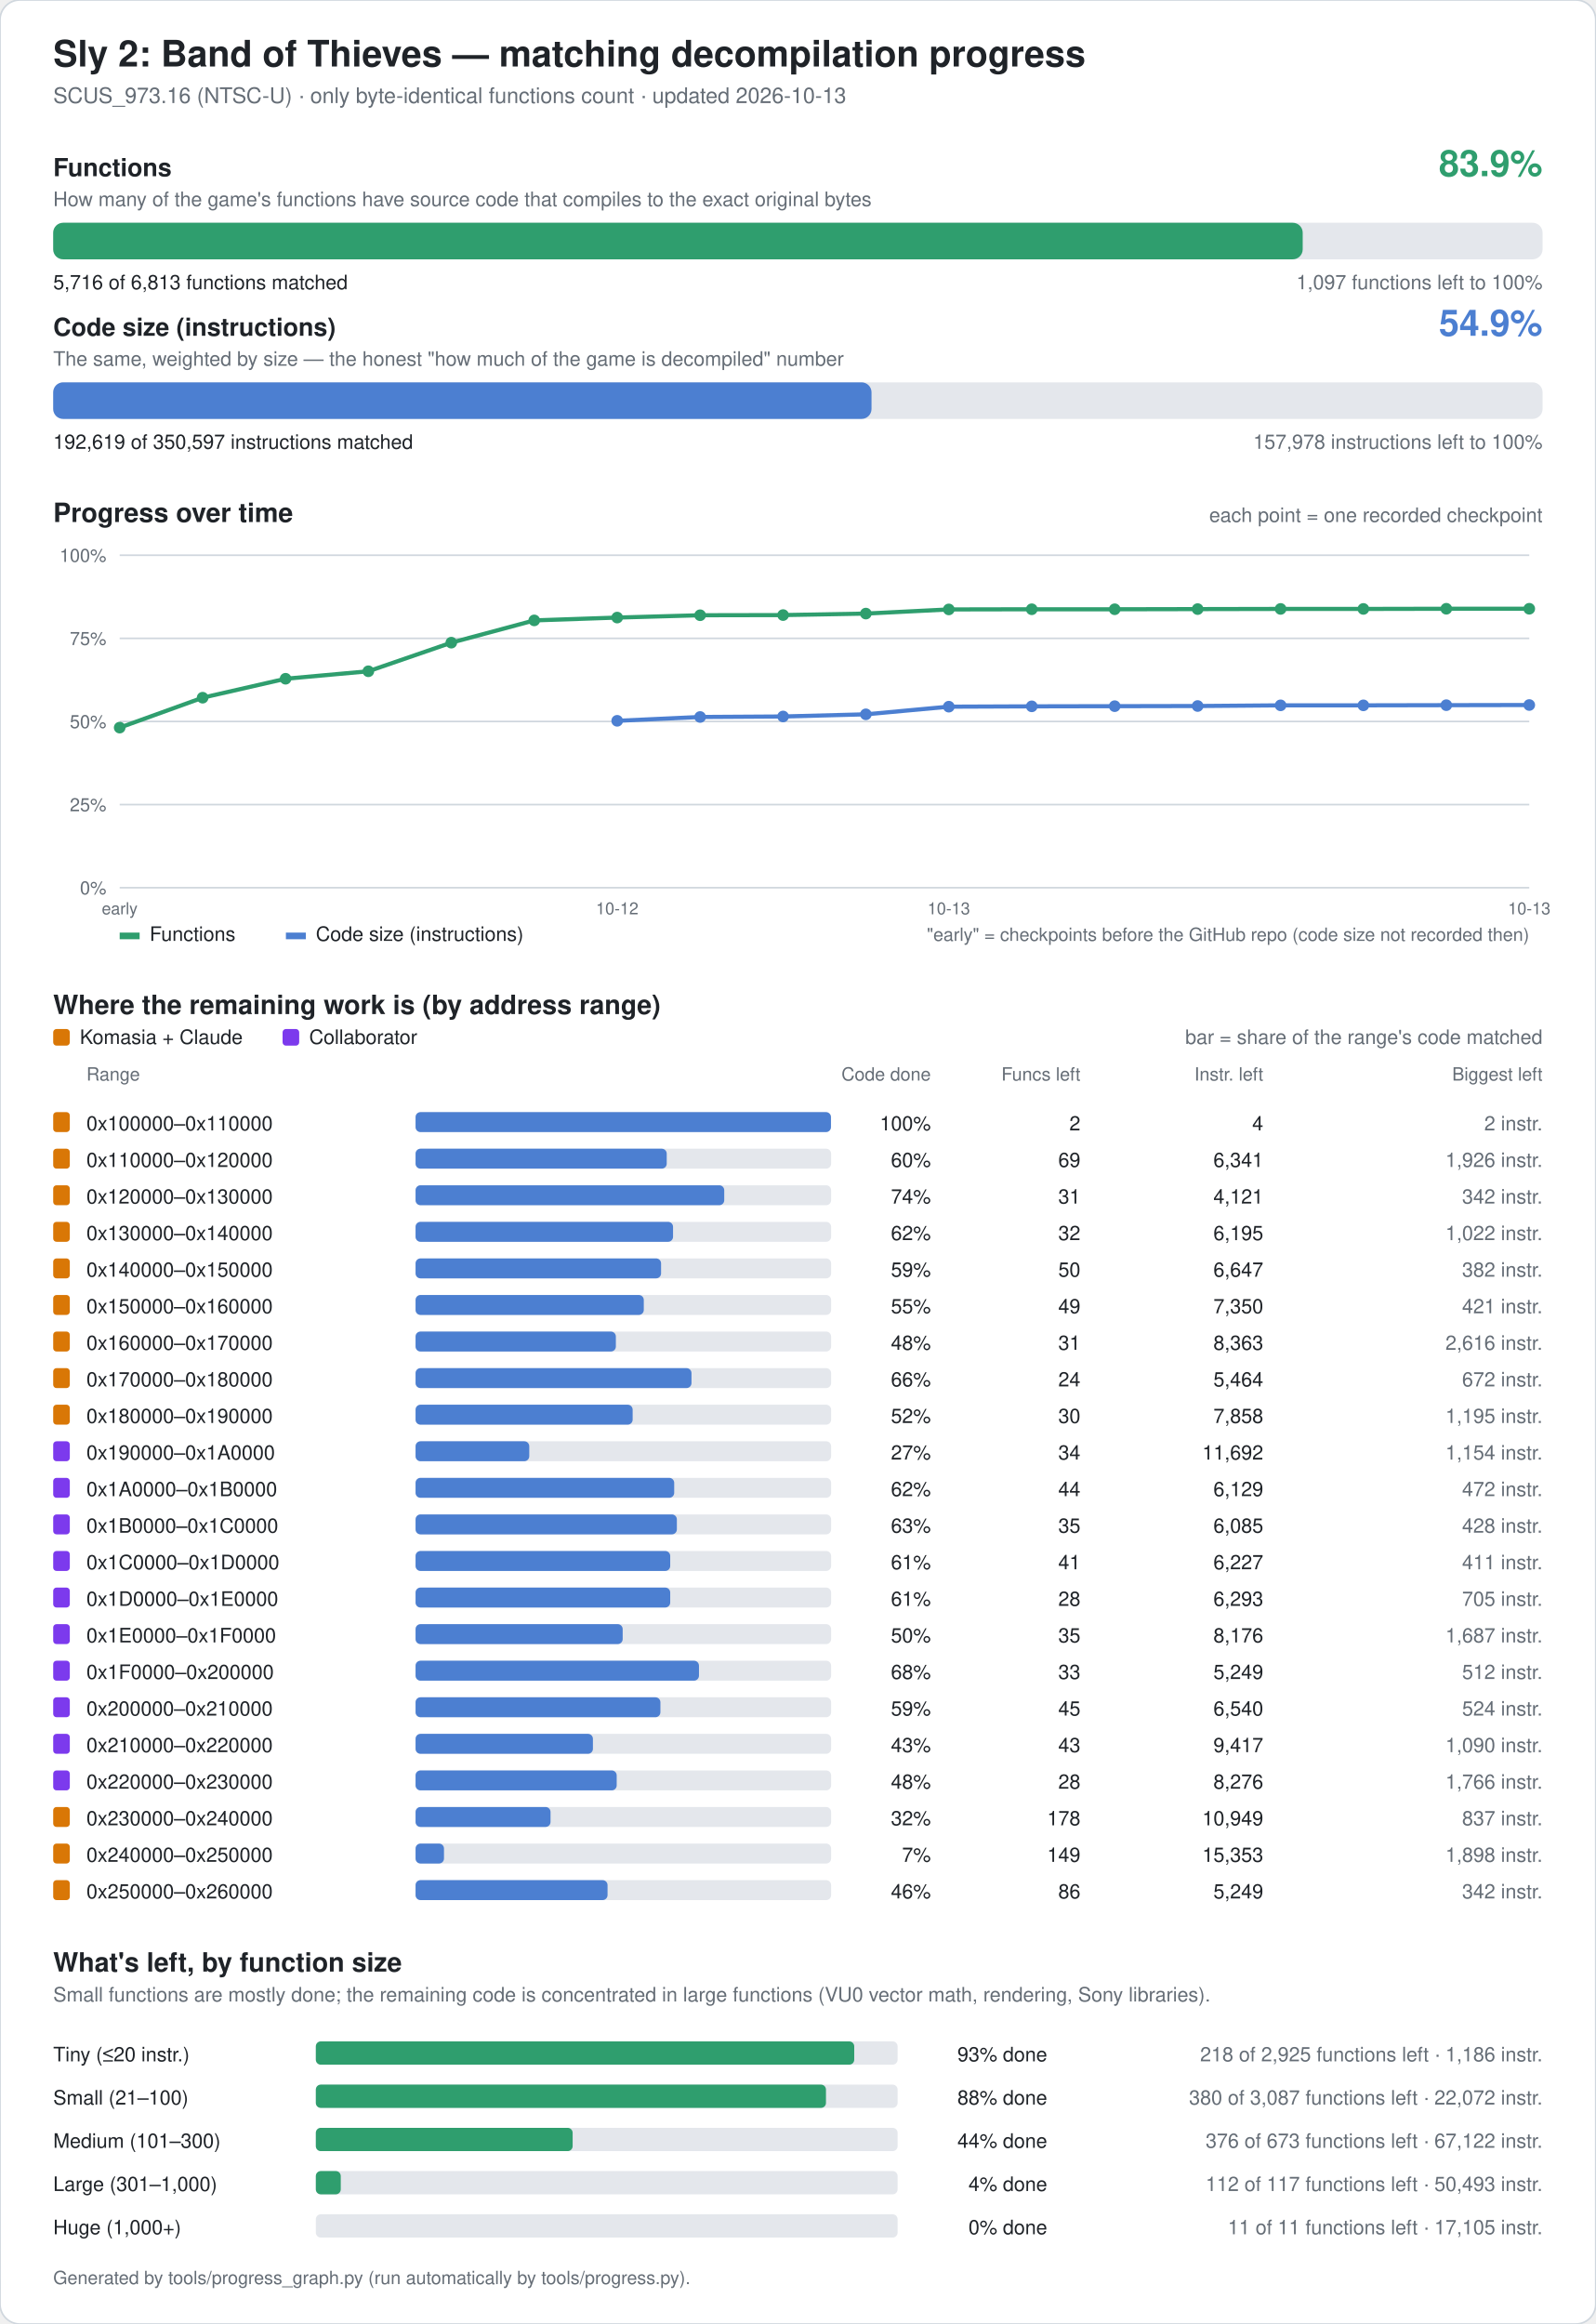
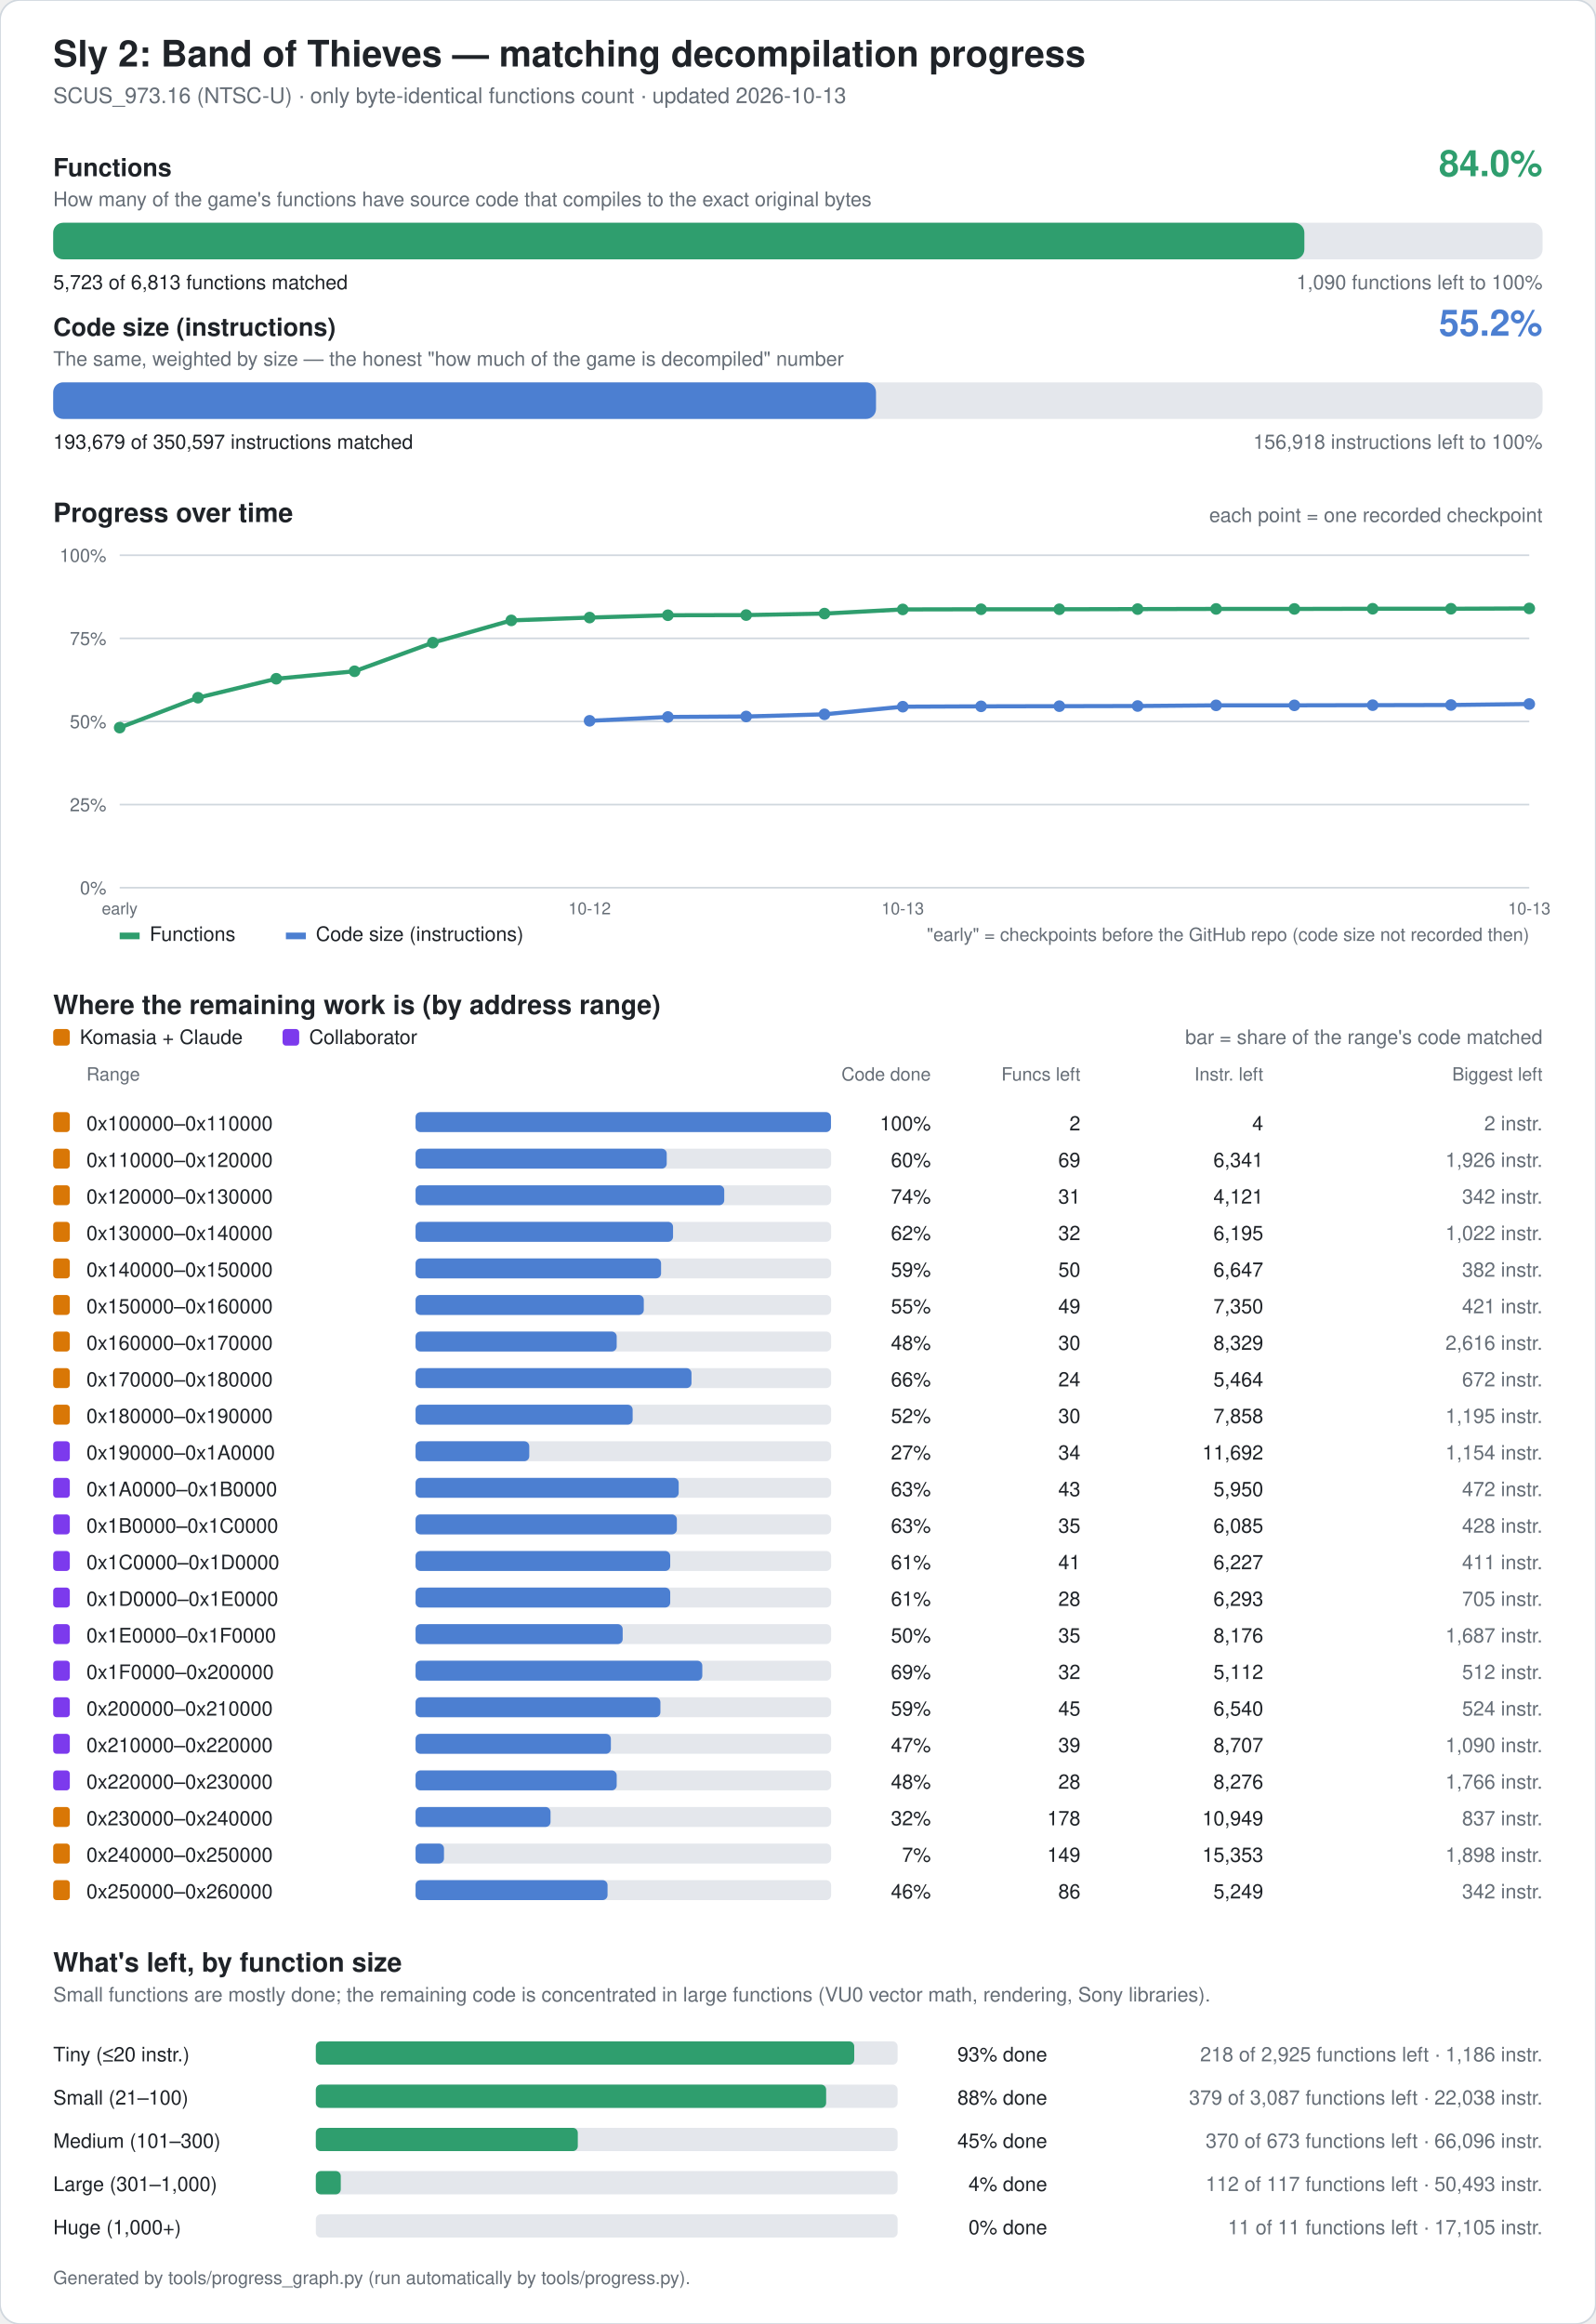
<svg xmlns="http://www.w3.org/2000/svg" width="960" height="1398" viewBox="0 0 960 1398" font-family="-apple-system,BlinkMacSystemFont,Segoe UI,Helvetica,Arial,sans-serif">
  <rect width="960" height="1398" rx="12" fill="#ffffff" stroke="#d0d7de" />
  <text x="32.0" y="40.0" font-size="22" fill="#1f2328" text-anchor="start" font-weight="bold">Sly 2: Band of Thieves — matching decompilation progress</text>
  <text x="32.0" y="62.0" font-size="13" fill="#656d76" text-anchor="start" font-weight="normal">SCUS_973.16 (NTSC-U) · only byte-identical functions count · updated 2026-10-13</text>
  <text x="32.0" y="106.0" font-size="15" fill="#1f2328" text-anchor="start" font-weight="bold">Functions</text>
-   <text x="928.0" y="106.0" font-size="22" fill="#2f9e6e" text-anchor="end" font-weight="bold">83.9%</text>
+   <text x="928.0" y="106.0" font-size="22" fill="#2f9e6e" text-anchor="end" font-weight="bold">84.0%</text>
  <text x="32.0" y="124.0" font-size="12" fill="#656d76" text-anchor="start" font-weight="normal">How many of the game's functions have source code that compiles to the exact original bytes</text>
  <rect x="32" y="134" width="896" height="22" rx="6" fill="#e4e7ec" />
-   <rect x="32" y="134" width="751.7" height="22" rx="6" fill="#2f9e6e" />
-   <text x="32.0" y="174.0" font-size="12" fill="#1f2328" text-anchor="start" font-weight="normal">5,716 of 6,813 functions matched</text>
-   <text x="928.0" y="174.0" font-size="12" fill="#656d76" text-anchor="end" font-weight="normal">1,097 functions left to 100%</text>
+   <rect x="32" y="134" width="752.7" height="22" rx="6" fill="#2f9e6e" />
+   <text x="32.0" y="174.0" font-size="12" fill="#1f2328" text-anchor="start" font-weight="normal">5,723 of 6,813 functions matched</text>
+   <text x="928.0" y="174.0" font-size="12" fill="#656d76" text-anchor="end" font-weight="normal">1,090 functions left to 100%</text>
  <text x="32.0" y="202.0" font-size="15" fill="#1f2328" text-anchor="start" font-weight="bold">Code size (instructions)</text>
-   <text x="928.0" y="202.0" font-size="22" fill="#4c7fd1" text-anchor="end" font-weight="bold">54.9%</text>
+   <text x="928.0" y="202.0" font-size="22" fill="#4c7fd1" text-anchor="end" font-weight="bold">55.2%</text>
  <text x="32.0" y="220.0" font-size="12" fill="#656d76" text-anchor="start" font-weight="normal">The same, weighted by size — the honest "how much of the game is decompiled" number</text>
  <rect x="32" y="230" width="896" height="22" rx="6" fill="#e4e7ec" />
-   <rect x="32" y="230" width="492.3" height="22" rx="6" fill="#4c7fd1" />
-   <text x="32.0" y="270.0" font-size="12" fill="#1f2328" text-anchor="start" font-weight="normal">192,619 of 350,597 instructions matched</text>
-   <text x="928.0" y="270.0" font-size="12" fill="#656d76" text-anchor="end" font-weight="normal">157,978 instructions left to 100%</text>
+   <rect x="32" y="230" width="495.0" height="22" rx="6" fill="#4c7fd1" />
+   <text x="32.0" y="270.0" font-size="12" fill="#1f2328" text-anchor="start" font-weight="normal">193,679 of 350,597 instructions matched</text>
+   <text x="928.0" y="270.0" font-size="12" fill="#656d76" text-anchor="end" font-weight="normal">156,918 instructions left to 100%</text>
  <text x="32.0" y="314.0" font-size="16" fill="#1f2328" text-anchor="start" font-weight="bold">Progress over time</text>
  <text x="928.0" y="314.0" font-size="12" fill="#656d76" text-anchor="end" font-weight="normal">each point = one recorded checkpoint</text>
  <line x1="72" y1="534.0" x2="920" y2="534.0" stroke="#d0d7de" stroke-width="1" />
  <text x="64.0" y="538.0" font-size="11" fill="#656d76" text-anchor="end" font-weight="normal">0%</text>
  <line x1="72" y1="484.0" x2="920" y2="484.0" stroke="#d0d7de" stroke-width="1" />
  <text x="64.0" y="488.0" font-size="11" fill="#656d76" text-anchor="end" font-weight="normal">25%</text>
  <line x1="72" y1="434.0" x2="920" y2="434.0" stroke="#d0d7de" stroke-width="1" />
  <text x="64.0" y="438.0" font-size="11" fill="#656d76" text-anchor="end" font-weight="normal">50%</text>
  <line x1="72" y1="384.0" x2="920" y2="384.0" stroke="#d0d7de" stroke-width="1" />
  <text x="64.0" y="388.0" font-size="11" fill="#656d76" text-anchor="end" font-weight="normal">75%</text>
  <line x1="72" y1="334.0" x2="920" y2="334.0" stroke="#d0d7de" stroke-width="1" />
  <text x="64.0" y="338.0" font-size="11" fill="#656d76" text-anchor="end" font-weight="normal">100%</text>
-   <polyline fill="none" stroke="#2f9e6e" stroke-width="2.5" stroke-linejoin="round" points="72.0,437.7 121.9,419.7 171.8,408.3 221.6,403.8 271.5,386.6 321.4,373.2 371.3,371.5 421.2,370.1 471.1,370.0 520.9,369.1 570.8,366.6 620.7,366.5 670.6,366.5 720.5,366.4 770.4,366.3 820.2,366.3 870.1,366.2 920.0,366.2" />
+   <polyline fill="none" stroke="#2f9e6e" stroke-width="2.5" stroke-linejoin="round" points="72.0,437.7 119.1,419.7 166.2,408.3 213.3,403.8 260.4,386.6 307.6,373.2 354.7,371.5 401.8,370.1 448.9,370.0 496.0,369.1 543.1,366.6 590.2,366.5 637.3,366.5 684.4,366.4 731.6,366.3 778.7,366.3 825.8,366.2 872.9,366.2 920.0,366.0" />
  <circle cx="72.0" cy="437.7" r="3.5" fill="#2f9e6e" />
-   <circle cx="121.9" cy="419.7" r="3.5" fill="#2f9e6e" />
-   <circle cx="171.8" cy="408.3" r="3.5" fill="#2f9e6e" />
-   <circle cx="221.6" cy="403.8" r="3.5" fill="#2f9e6e" />
-   <circle cx="271.5" cy="386.6" r="3.5" fill="#2f9e6e" />
-   <circle cx="321.4" cy="373.2" r="3.5" fill="#2f9e6e" />
-   <circle cx="371.3" cy="371.5" r="3.5" fill="#2f9e6e" />
-   <circle cx="421.2" cy="370.1" r="3.5" fill="#2f9e6e" />
-   <circle cx="471.1" cy="370.0" r="3.5" fill="#2f9e6e" />
-   <circle cx="520.9" cy="369.1" r="3.5" fill="#2f9e6e" />
-   <circle cx="570.8" cy="366.6" r="3.5" fill="#2f9e6e" />
-   <circle cx="620.7" cy="366.5" r="3.5" fill="#2f9e6e" />
-   <circle cx="670.6" cy="366.5" r="3.5" fill="#2f9e6e" />
-   <circle cx="720.5" cy="366.4" r="3.5" fill="#2f9e6e" />
-   <circle cx="770.4" cy="366.3" r="3.5" fill="#2f9e6e" />
-   <circle cx="820.2" cy="366.3" r="3.5" fill="#2f9e6e" />
-   <circle cx="870.1" cy="366.2" r="3.5" fill="#2f9e6e" />
-   <circle cx="920.0" cy="366.2" r="3.5" fill="#2f9e6e" />
-   <polyline fill="none" stroke="#4c7fd1" stroke-width="2.5" stroke-linejoin="round" points="371.3,433.6 421.2,431.3 471.1,431.0 520.9,429.7 570.8,425.1 620.7,424.9 670.6,424.8 720.5,424.7 770.4,424.3 820.2,424.3 870.1,424.2 920.0,424.1" />
-   <circle cx="371.3" cy="433.6" r="3.5" fill="#4c7fd1" />
-   <circle cx="421.2" cy="431.3" r="3.5" fill="#4c7fd1" />
-   <circle cx="471.1" cy="431.0" r="3.5" fill="#4c7fd1" />
-   <circle cx="520.9" cy="429.7" r="3.5" fill="#4c7fd1" />
-   <circle cx="570.8" cy="425.1" r="3.5" fill="#4c7fd1" />
-   <circle cx="620.7" cy="424.9" r="3.5" fill="#4c7fd1" />
-   <circle cx="670.6" cy="424.8" r="3.5" fill="#4c7fd1" />
-   <circle cx="720.5" cy="424.7" r="3.5" fill="#4c7fd1" />
-   <circle cx="770.4" cy="424.3" r="3.5" fill="#4c7fd1" />
-   <circle cx="820.2" cy="424.3" r="3.5" fill="#4c7fd1" />
-   <circle cx="870.1" cy="424.2" r="3.5" fill="#4c7fd1" />
-   <circle cx="920.0" cy="424.1" r="3.5" fill="#4c7fd1" />
+   <circle cx="119.1" cy="419.7" r="3.5" fill="#2f9e6e" />
+   <circle cx="166.2" cy="408.3" r="3.5" fill="#2f9e6e" />
+   <circle cx="213.3" cy="403.8" r="3.5" fill="#2f9e6e" />
+   <circle cx="260.4" cy="386.6" r="3.5" fill="#2f9e6e" />
+   <circle cx="307.6" cy="373.2" r="3.5" fill="#2f9e6e" />
+   <circle cx="354.7" cy="371.5" r="3.5" fill="#2f9e6e" />
+   <circle cx="401.8" cy="370.1" r="3.5" fill="#2f9e6e" />
+   <circle cx="448.9" cy="370.0" r="3.5" fill="#2f9e6e" />
+   <circle cx="496.0" cy="369.1" r="3.5" fill="#2f9e6e" />
+   <circle cx="543.1" cy="366.6" r="3.5" fill="#2f9e6e" />
+   <circle cx="590.2" cy="366.5" r="3.5" fill="#2f9e6e" />
+   <circle cx="637.3" cy="366.5" r="3.5" fill="#2f9e6e" />
+   <circle cx="684.4" cy="366.4" r="3.5" fill="#2f9e6e" />
+   <circle cx="731.6" cy="366.3" r="3.5" fill="#2f9e6e" />
+   <circle cx="778.7" cy="366.3" r="3.5" fill="#2f9e6e" />
+   <circle cx="825.8" cy="366.2" r="3.5" fill="#2f9e6e" />
+   <circle cx="872.9" cy="366.2" r="3.5" fill="#2f9e6e" />
+   <circle cx="920.0" cy="366.0" r="3.5" fill="#2f9e6e" />
+   <polyline fill="none" stroke="#4c7fd1" stroke-width="2.5" stroke-linejoin="round" points="354.7,433.6 401.8,431.3 448.9,431.0 496.0,429.7 543.1,425.1 590.2,424.9 637.3,424.8 684.4,424.7 731.6,424.3 778.7,424.3 825.8,424.2 872.9,424.1 920.0,423.5" />
+   <circle cx="354.7" cy="433.6" r="3.5" fill="#4c7fd1" />
+   <circle cx="401.8" cy="431.3" r="3.5" fill="#4c7fd1" />
+   <circle cx="448.9" cy="431.0" r="3.5" fill="#4c7fd1" />
+   <circle cx="496.0" cy="429.7" r="3.5" fill="#4c7fd1" />
+   <circle cx="543.1" cy="425.1" r="3.5" fill="#4c7fd1" />
+   <circle cx="590.2" cy="424.9" r="3.5" fill="#4c7fd1" />
+   <circle cx="637.3" cy="424.8" r="3.5" fill="#4c7fd1" />
+   <circle cx="684.4" cy="424.7" r="3.5" fill="#4c7fd1" />
+   <circle cx="731.6" cy="424.3" r="3.5" fill="#4c7fd1" />
+   <circle cx="778.7" cy="424.3" r="3.5" fill="#4c7fd1" />
+   <circle cx="825.8" cy="424.2" r="3.5" fill="#4c7fd1" />
+   <circle cx="872.9" cy="424.1" r="3.5" fill="#4c7fd1" />
+   <circle cx="920.0" cy="423.5" r="3.5" fill="#4c7fd1" />
  <text x="72.0" y="550.0" font-size="10" fill="#656d76" text-anchor="middle" font-weight="normal">early</text>
-   <text x="371.3" y="550.0" font-size="10" fill="#656d76" text-anchor="middle" font-weight="normal">10-12</text>
-   <text x="570.8" y="550.0" font-size="10" fill="#656d76" text-anchor="middle" font-weight="normal">10-13</text>
+   <text x="354.7" y="550.0" font-size="10" fill="#656d76" text-anchor="middle" font-weight="normal">10-12</text>
+   <text x="543.1" y="550.0" font-size="10" fill="#656d76" text-anchor="middle" font-weight="normal">10-13</text>
  <text x="920.0" y="550.0" font-size="10" fill="#656d76" text-anchor="middle" font-weight="normal">10-13</text>
  <rect x="72" y="561" width="12" height="4" fill="#2f9e6e" />
  <text x="90.0" y="566.0" font-size="12" fill="#1f2328" text-anchor="start" font-weight="normal">Functions</text>
  <rect x="172" y="561" width="12" height="4" fill="#4c7fd1" />
  <text x="190.0" y="566.0" font-size="12" fill="#1f2328" text-anchor="start" font-weight="normal">Code size (instructions)</text>
  <text x="920.0" y="566.0" font-size="11" fill="#656d76" text-anchor="end" font-weight="normal">"early" = checkpoints before the GitHub repo (code size not recorded then)</text>
  <text x="32.0" y="610.0" font-size="16" fill="#1f2328" text-anchor="start" font-weight="bold">Where the remaining work is (by address range)</text>
  <rect x="32" y="619" width="10" height="10" rx="2" fill="#d97706" />
  <text x="48.0" y="628.0" font-size="12" fill="#1f2328" text-anchor="start" font-weight="normal">Komasia + Claude</text>
  <rect x="170" y="619" width="10" height="10" rx="2" fill="#7c3aed" />
  <text x="186.0" y="628.0" font-size="12" fill="#1f2328" text-anchor="start" font-weight="normal">Collaborator</text>
  <text x="928.0" y="628.0" font-size="12" fill="#656d76" text-anchor="end" font-weight="normal">bar = share of the range's code matched</text>
  <text x="52.0" y="650.0" font-size="11" fill="#656d76" text-anchor="start" font-weight="normal">Range</text>
  <text x="560.0" y="650.0" font-size="11" fill="#656d76" text-anchor="end" font-weight="normal">Code done</text>
  <text x="650.0" y="650.0" font-size="11" fill="#656d76" text-anchor="end" font-weight="normal">Funcs left</text>
  <text x="760.0" y="650.0" font-size="11" fill="#656d76" text-anchor="end" font-weight="normal">Instr. left</text>
  <text x="928.0" y="650.0" font-size="11" fill="#656d76" text-anchor="end" font-weight="normal">Biggest left</text>
  <rect x="32" y="669" width="10" height="12" rx="2" fill="#d97706" />
  <text x="52.0" y="680.0" font-size="12" fill="#1f2328" text-anchor="start" font-weight="normal">0x100000–0x110000</text>
  <rect x="250" y="669" width="250" height="12" rx="3" fill="#e4e7ec" />
  <rect x="250" y="669" width="249.9" height="12" rx="3" fill="#4c7fd1" />
  <text x="560.0" y="680.0" font-size="12" fill="#1f2328" text-anchor="end" font-weight="normal">100%</text>
  <text x="650.0" y="680.0" font-size="12" fill="#1f2328" text-anchor="end" font-weight="normal">2</text>
  <text x="760.0" y="680.0" font-size="12" fill="#1f2328" text-anchor="end" font-weight="normal">4</text>
  <text x="928.0" y="680.0" font-size="12" fill="#656d76" text-anchor="end" font-weight="normal">2 instr.</text>
  <rect x="32" y="691" width="10" height="12" rx="2" fill="#d97706" />
  <text x="52.0" y="702.0" font-size="12" fill="#1f2328" text-anchor="start" font-weight="normal">0x110000–0x120000</text>
  <rect x="250" y="691" width="250" height="12" rx="3" fill="#e4e7ec" />
  <rect x="250" y="691" width="151.1" height="12" rx="3" fill="#4c7fd1" />
  <text x="560.0" y="702.0" font-size="12" fill="#1f2328" text-anchor="end" font-weight="normal">60%</text>
  <text x="650.0" y="702.0" font-size="12" fill="#1f2328" text-anchor="end" font-weight="normal">69</text>
  <text x="760.0" y="702.0" font-size="12" fill="#1f2328" text-anchor="end" font-weight="normal">6,341</text>
  <text x="928.0" y="702.0" font-size="12" fill="#656d76" text-anchor="end" font-weight="normal">1,926 instr.</text>
  <rect x="32" y="713" width="10" height="12" rx="2" fill="#d97706" />
  <text x="52.0" y="724.0" font-size="12" fill="#1f2328" text-anchor="start" font-weight="normal">0x120000–0x130000</text>
  <rect x="250" y="713" width="250" height="12" rx="3" fill="#e4e7ec" />
  <rect x="250" y="713" width="185.7" height="12" rx="3" fill="#4c7fd1" />
  <text x="560.0" y="724.0" font-size="12" fill="#1f2328" text-anchor="end" font-weight="normal">74%</text>
  <text x="650.0" y="724.0" font-size="12" fill="#1f2328" text-anchor="end" font-weight="normal">31</text>
  <text x="760.0" y="724.0" font-size="12" fill="#1f2328" text-anchor="end" font-weight="normal">4,121</text>
  <text x="928.0" y="724.0" font-size="12" fill="#656d76" text-anchor="end" font-weight="normal">342 instr.</text>
  <rect x="32" y="735" width="10" height="12" rx="2" fill="#d97706" />
  <text x="52.0" y="746.0" font-size="12" fill="#1f2328" text-anchor="start" font-weight="normal">0x130000–0x140000</text>
  <rect x="250" y="735" width="250" height="12" rx="3" fill="#e4e7ec" />
  <rect x="250" y="735" width="154.9" height="12" rx="3" fill="#4c7fd1" />
  <text x="560.0" y="746.0" font-size="12" fill="#1f2328" text-anchor="end" font-weight="normal">62%</text>
  <text x="650.0" y="746.0" font-size="12" fill="#1f2328" text-anchor="end" font-weight="normal">32</text>
  <text x="760.0" y="746.0" font-size="12" fill="#1f2328" text-anchor="end" font-weight="normal">6,195</text>
  <text x="928.0" y="746.0" font-size="12" fill="#656d76" text-anchor="end" font-weight="normal">1,022 instr.</text>
  <rect x="32" y="757" width="10" height="12" rx="2" fill="#d97706" />
  <text x="52.0" y="768.0" font-size="12" fill="#1f2328" text-anchor="start" font-weight="normal">0x140000–0x150000</text>
  <rect x="250" y="757" width="250" height="12" rx="3" fill="#e4e7ec" />
  <rect x="250" y="757" width="147.7" height="12" rx="3" fill="#4c7fd1" />
  <text x="560.0" y="768.0" font-size="12" fill="#1f2328" text-anchor="end" font-weight="normal">59%</text>
  <text x="650.0" y="768.0" font-size="12" fill="#1f2328" text-anchor="end" font-weight="normal">50</text>
  <text x="760.0" y="768.0" font-size="12" fill="#1f2328" text-anchor="end" font-weight="normal">6,647</text>
  <text x="928.0" y="768.0" font-size="12" fill="#656d76" text-anchor="end" font-weight="normal">382 instr.</text>
  <rect x="32" y="779" width="10" height="12" rx="2" fill="#d97706" />
  <text x="52.0" y="790.0" font-size="12" fill="#1f2328" text-anchor="start" font-weight="normal">0x150000–0x160000</text>
  <rect x="250" y="779" width="250" height="12" rx="3" fill="#e4e7ec" />
  <rect x="250" y="779" width="137.3" height="12" rx="3" fill="#4c7fd1" />
  <text x="560.0" y="790.0" font-size="12" fill="#1f2328" text-anchor="end" font-weight="normal">55%</text>
  <text x="650.0" y="790.0" font-size="12" fill="#1f2328" text-anchor="end" font-weight="normal">49</text>
  <text x="760.0" y="790.0" font-size="12" fill="#1f2328" text-anchor="end" font-weight="normal">7,350</text>
  <text x="928.0" y="790.0" font-size="12" fill="#656d76" text-anchor="end" font-weight="normal">421 instr.</text>
  <rect x="32" y="801" width="10" height="12" rx="2" fill="#d97706" />
  <text x="52.0" y="812.0" font-size="12" fill="#1f2328" text-anchor="start" font-weight="normal">0x160000–0x170000</text>
  <rect x="250" y="801" width="250" height="12" rx="3" fill="#e4e7ec" />
-   <rect x="250" y="801" width="120.5" height="12" rx="3" fill="#4c7fd1" />
+   <rect x="250" y="801" width="121.0" height="12" rx="3" fill="#4c7fd1" />
  <text x="560.0" y="812.0" font-size="12" fill="#1f2328" text-anchor="end" font-weight="normal">48%</text>
-   <text x="650.0" y="812.0" font-size="12" fill="#1f2328" text-anchor="end" font-weight="normal">31</text>
-   <text x="760.0" y="812.0" font-size="12" fill="#1f2328" text-anchor="end" font-weight="normal">8,363</text>
+   <text x="650.0" y="812.0" font-size="12" fill="#1f2328" text-anchor="end" font-weight="normal">30</text>
+   <text x="760.0" y="812.0" font-size="12" fill="#1f2328" text-anchor="end" font-weight="normal">8,329</text>
  <text x="928.0" y="812.0" font-size="12" fill="#656d76" text-anchor="end" font-weight="normal">2,616 instr.</text>
  <rect x="32" y="823" width="10" height="12" rx="2" fill="#d97706" />
  <text x="52.0" y="834.0" font-size="12" fill="#1f2328" text-anchor="start" font-weight="normal">0x170000–0x180000</text>
  <rect x="250" y="823" width="250" height="12" rx="3" fill="#e4e7ec" />
  <rect x="250" y="823" width="166.0" height="12" rx="3" fill="#4c7fd1" />
  <text x="560.0" y="834.0" font-size="12" fill="#1f2328" text-anchor="end" font-weight="normal">66%</text>
  <text x="650.0" y="834.0" font-size="12" fill="#1f2328" text-anchor="end" font-weight="normal">24</text>
  <text x="760.0" y="834.0" font-size="12" fill="#1f2328" text-anchor="end" font-weight="normal">5,464</text>
  <text x="928.0" y="834.0" font-size="12" fill="#656d76" text-anchor="end" font-weight="normal">672 instr.</text>
  <rect x="32" y="845" width="10" height="12" rx="2" fill="#d97706" />
  <text x="52.0" y="856.0" font-size="12" fill="#1f2328" text-anchor="start" font-weight="normal">0x180000–0x190000</text>
  <rect x="250" y="845" width="250" height="12" rx="3" fill="#e4e7ec" />
  <rect x="250" y="845" width="130.6" height="12" rx="3" fill="#4c7fd1" />
  <text x="560.0" y="856.0" font-size="12" fill="#1f2328" text-anchor="end" font-weight="normal">52%</text>
  <text x="650.0" y="856.0" font-size="12" fill="#1f2328" text-anchor="end" font-weight="normal">30</text>
  <text x="760.0" y="856.0" font-size="12" fill="#1f2328" text-anchor="end" font-weight="normal">7,858</text>
  <text x="928.0" y="856.0" font-size="12" fill="#656d76" text-anchor="end" font-weight="normal">1,195 instr.</text>
  <rect x="32" y="867" width="10" height="12" rx="2" fill="#7c3aed" />
  <text x="52.0" y="878.0" font-size="12" fill="#1f2328" text-anchor="start" font-weight="normal">0x190000–0x1A0000</text>
  <rect x="250" y="867" width="250" height="12" rx="3" fill="#e4e7ec" />
  <rect x="250" y="867" width="68.4" height="12" rx="3" fill="#4c7fd1" />
  <text x="560.0" y="878.0" font-size="12" fill="#1f2328" text-anchor="end" font-weight="normal">27%</text>
  <text x="650.0" y="878.0" font-size="12" fill="#1f2328" text-anchor="end" font-weight="normal">34</text>
  <text x="760.0" y="878.0" font-size="12" fill="#1f2328" text-anchor="end" font-weight="normal">11,692</text>
  <text x="928.0" y="878.0" font-size="12" fill="#656d76" text-anchor="end" font-weight="normal">1,154 instr.</text>
  <rect x="32" y="889" width="10" height="12" rx="2" fill="#7c3aed" />
  <text x="52.0" y="900.0" font-size="12" fill="#1f2328" text-anchor="start" font-weight="normal">0x1A0000–0x1B0000</text>
  <rect x="250" y="889" width="250" height="12" rx="3" fill="#e4e7ec" />
-   <rect x="250" y="889" width="155.6" height="12" rx="3" fill="#4c7fd1" />
-   <text x="560.0" y="900.0" font-size="12" fill="#1f2328" text-anchor="end" font-weight="normal">62%</text>
-   <text x="650.0" y="900.0" font-size="12" fill="#1f2328" text-anchor="end" font-weight="normal">44</text>
-   <text x="760.0" y="900.0" font-size="12" fill="#1f2328" text-anchor="end" font-weight="normal">6,129</text>
+   <rect x="250" y="889" width="158.3" height="12" rx="3" fill="#4c7fd1" />
+   <text x="560.0" y="900.0" font-size="12" fill="#1f2328" text-anchor="end" font-weight="normal">63%</text>
+   <text x="650.0" y="900.0" font-size="12" fill="#1f2328" text-anchor="end" font-weight="normal">43</text>
+   <text x="760.0" y="900.0" font-size="12" fill="#1f2328" text-anchor="end" font-weight="normal">5,950</text>
  <text x="928.0" y="900.0" font-size="12" fill="#656d76" text-anchor="end" font-weight="normal">472 instr.</text>
  <rect x="32" y="911" width="10" height="12" rx="2" fill="#7c3aed" />
  <text x="52.0" y="922.0" font-size="12" fill="#1f2328" text-anchor="start" font-weight="normal">0x1B0000–0x1C0000</text>
  <rect x="250" y="911" width="250" height="12" rx="3" fill="#e4e7ec" />
  <rect x="250" y="911" width="157.2" height="12" rx="3" fill="#4c7fd1" />
  <text x="560.0" y="922.0" font-size="12" fill="#1f2328" text-anchor="end" font-weight="normal">63%</text>
  <text x="650.0" y="922.0" font-size="12" fill="#1f2328" text-anchor="end" font-weight="normal">35</text>
  <text x="760.0" y="922.0" font-size="12" fill="#1f2328" text-anchor="end" font-weight="normal">6,085</text>
  <text x="928.0" y="922.0" font-size="12" fill="#656d76" text-anchor="end" font-weight="normal">428 instr.</text>
  <rect x="32" y="933" width="10" height="12" rx="2" fill="#7c3aed" />
  <text x="52.0" y="944.0" font-size="12" fill="#1f2328" text-anchor="start" font-weight="normal">0x1C0000–0x1D0000</text>
  <rect x="250" y="933" width="250" height="12" rx="3" fill="#e4e7ec" />
  <rect x="250" y="933" width="153.2" height="12" rx="3" fill="#4c7fd1" />
  <text x="560.0" y="944.0" font-size="12" fill="#1f2328" text-anchor="end" font-weight="normal">61%</text>
  <text x="650.0" y="944.0" font-size="12" fill="#1f2328" text-anchor="end" font-weight="normal">41</text>
  <text x="760.0" y="944.0" font-size="12" fill="#1f2328" text-anchor="end" font-weight="normal">6,227</text>
  <text x="928.0" y="944.0" font-size="12" fill="#656d76" text-anchor="end" font-weight="normal">411 instr.</text>
  <rect x="32" y="955" width="10" height="12" rx="2" fill="#7c3aed" />
  <text x="52.0" y="966.0" font-size="12" fill="#1f2328" text-anchor="start" font-weight="normal">0x1D0000–0x1E0000</text>
  <rect x="250" y="955" width="250" height="12" rx="3" fill="#e4e7ec" />
  <rect x="250" y="955" width="153.2" height="12" rx="3" fill="#4c7fd1" />
  <text x="560.0" y="966.0" font-size="12" fill="#1f2328" text-anchor="end" font-weight="normal">61%</text>
  <text x="650.0" y="966.0" font-size="12" fill="#1f2328" text-anchor="end" font-weight="normal">28</text>
  <text x="760.0" y="966.0" font-size="12" fill="#1f2328" text-anchor="end" font-weight="normal">6,293</text>
  <text x="928.0" y="966.0" font-size="12" fill="#656d76" text-anchor="end" font-weight="normal">705 instr.</text>
  <rect x="32" y="977" width="10" height="12" rx="2" fill="#7c3aed" />
  <text x="52.0" y="988.0" font-size="12" fill="#1f2328" text-anchor="start" font-weight="normal">0x1E0000–0x1F0000</text>
  <rect x="250" y="977" width="250" height="12" rx="3" fill="#e4e7ec" />
  <rect x="250" y="977" width="124.6" height="12" rx="3" fill="#4c7fd1" />
  <text x="560.0" y="988.0" font-size="12" fill="#1f2328" text-anchor="end" font-weight="normal">50%</text>
  <text x="650.0" y="988.0" font-size="12" fill="#1f2328" text-anchor="end" font-weight="normal">35</text>
  <text x="760.0" y="988.0" font-size="12" fill="#1f2328" text-anchor="end" font-weight="normal">8,176</text>
  <text x="928.0" y="988.0" font-size="12" fill="#656d76" text-anchor="end" font-weight="normal">1,687 instr.</text>
  <rect x="32" y="999" width="10" height="12" rx="2" fill="#7c3aed" />
  <text x="52.0" y="1010.0" font-size="12" fill="#1f2328" text-anchor="start" font-weight="normal">0x1F0000–0x200000</text>
  <rect x="250" y="999" width="250" height="12" rx="3" fill="#e4e7ec" />
-   <rect x="250" y="999" width="170.5" height="12" rx="3" fill="#4c7fd1" />
-   <text x="560.0" y="1010.0" font-size="12" fill="#1f2328" text-anchor="end" font-weight="normal">68%</text>
-   <text x="650.0" y="1010.0" font-size="12" fill="#1f2328" text-anchor="end" font-weight="normal">33</text>
-   <text x="760.0" y="1010.0" font-size="12" fill="#1f2328" text-anchor="end" font-weight="normal">5,249</text>
+   <rect x="250" y="999" width="172.5" height="12" rx="3" fill="#4c7fd1" />
+   <text x="560.0" y="1010.0" font-size="12" fill="#1f2328" text-anchor="end" font-weight="normal">69%</text>
+   <text x="650.0" y="1010.0" font-size="12" fill="#1f2328" text-anchor="end" font-weight="normal">32</text>
+   <text x="760.0" y="1010.0" font-size="12" fill="#1f2328" text-anchor="end" font-weight="normal">5,112</text>
  <text x="928.0" y="1010.0" font-size="12" fill="#656d76" text-anchor="end" font-weight="normal">512 instr.</text>
  <rect x="32" y="1021" width="10" height="12" rx="2" fill="#7c3aed" />
  <text x="52.0" y="1032.0" font-size="12" fill="#1f2328" text-anchor="start" font-weight="normal">0x200000–0x210000</text>
  <rect x="250" y="1021" width="250" height="12" rx="3" fill="#e4e7ec" />
  <rect x="250" y="1021" width="147.3" height="12" rx="3" fill="#4c7fd1" />
  <text x="560.0" y="1032.0" font-size="12" fill="#1f2328" text-anchor="end" font-weight="normal">59%</text>
  <text x="650.0" y="1032.0" font-size="12" fill="#1f2328" text-anchor="end" font-weight="normal">45</text>
  <text x="760.0" y="1032.0" font-size="12" fill="#1f2328" text-anchor="end" font-weight="normal">6,540</text>
  <text x="928.0" y="1032.0" font-size="12" fill="#656d76" text-anchor="end" font-weight="normal">524 instr.</text>
  <rect x="32" y="1043" width="10" height="12" rx="2" fill="#7c3aed" />
  <text x="52.0" y="1054.0" font-size="12" fill="#1f2328" text-anchor="start" font-weight="normal">0x210000–0x220000</text>
  <rect x="250" y="1043" width="250" height="12" rx="3" fill="#e4e7ec" />
-   <rect x="250" y="1043" width="106.7" height="12" rx="3" fill="#4c7fd1" />
-   <text x="560.0" y="1054.0" font-size="12" fill="#1f2328" text-anchor="end" font-weight="normal">43%</text>
-   <text x="650.0" y="1054.0" font-size="12" fill="#1f2328" text-anchor="end" font-weight="normal">43</text>
-   <text x="760.0" y="1054.0" font-size="12" fill="#1f2328" text-anchor="end" font-weight="normal">9,417</text>
+   <rect x="250" y="1043" width="117.5" height="12" rx="3" fill="#4c7fd1" />
+   <text x="560.0" y="1054.0" font-size="12" fill="#1f2328" text-anchor="end" font-weight="normal">47%</text>
+   <text x="650.0" y="1054.0" font-size="12" fill="#1f2328" text-anchor="end" font-weight="normal">39</text>
+   <text x="760.0" y="1054.0" font-size="12" fill="#1f2328" text-anchor="end" font-weight="normal">8,707</text>
  <text x="928.0" y="1054.0" font-size="12" fill="#656d76" text-anchor="end" font-weight="normal">1,090 instr.</text>
  <rect x="32" y="1065" width="10" height="12" rx="2" fill="#7c3aed" />
  <text x="52.0" y="1076.0" font-size="12" fill="#1f2328" text-anchor="start" font-weight="normal">0x220000–0x230000</text>
  <rect x="250" y="1065" width="250" height="12" rx="3" fill="#e4e7ec" />
  <rect x="250" y="1065" width="121.0" height="12" rx="3" fill="#4c7fd1" />
  <text x="560.0" y="1076.0" font-size="12" fill="#1f2328" text-anchor="end" font-weight="normal">48%</text>
  <text x="650.0" y="1076.0" font-size="12" fill="#1f2328" text-anchor="end" font-weight="normal">28</text>
  <text x="760.0" y="1076.0" font-size="12" fill="#1f2328" text-anchor="end" font-weight="normal">8,276</text>
  <text x="928.0" y="1076.0" font-size="12" fill="#656d76" text-anchor="end" font-weight="normal">1,766 instr.</text>
  <rect x="32" y="1087" width="10" height="12" rx="2" fill="#d97706" />
  <text x="52.0" y="1098.0" font-size="12" fill="#1f2328" text-anchor="start" font-weight="normal">0x230000–0x240000</text>
  <rect x="250" y="1087" width="250" height="12" rx="3" fill="#e4e7ec" />
  <rect x="250" y="1087" width="81.2" height="12" rx="3" fill="#4c7fd1" />
  <text x="560.0" y="1098.0" font-size="12" fill="#1f2328" text-anchor="end" font-weight="normal">32%</text>
  <text x="650.0" y="1098.0" font-size="12" fill="#1f2328" text-anchor="end" font-weight="normal">178</text>
  <text x="760.0" y="1098.0" font-size="12" fill="#1f2328" text-anchor="end" font-weight="normal">10,949</text>
  <text x="928.0" y="1098.0" font-size="12" fill="#656d76" text-anchor="end" font-weight="normal">837 instr.</text>
  <rect x="32" y="1109" width="10" height="12" rx="2" fill="#d97706" />
  <text x="52.0" y="1120.0" font-size="12" fill="#1f2328" text-anchor="start" font-weight="normal">0x240000–0x250000</text>
  <rect x="250" y="1109" width="250" height="12" rx="3" fill="#e4e7ec" />
  <rect x="250" y="1109" width="17.1" height="12" rx="3" fill="#4c7fd1" />
  <text x="560.0" y="1120.0" font-size="12" fill="#1f2328" text-anchor="end" font-weight="normal">7%</text>
  <text x="650.0" y="1120.0" font-size="12" fill="#1f2328" text-anchor="end" font-weight="normal">149</text>
  <text x="760.0" y="1120.0" font-size="12" fill="#1f2328" text-anchor="end" font-weight="normal">15,353</text>
  <text x="928.0" y="1120.0" font-size="12" fill="#656d76" text-anchor="end" font-weight="normal">1,898 instr.</text>
  <rect x="32" y="1131" width="10" height="12" rx="2" fill="#d97706" />
  <text x="52.0" y="1142.0" font-size="12" fill="#1f2328" text-anchor="start" font-weight="normal">0x250000–0x260000</text>
  <rect x="250" y="1131" width="250" height="12" rx="3" fill="#e4e7ec" />
  <rect x="250" y="1131" width="115.5" height="12" rx="3" fill="#4c7fd1" />
  <text x="560.0" y="1142.0" font-size="12" fill="#1f2328" text-anchor="end" font-weight="normal">46%</text>
  <text x="650.0" y="1142.0" font-size="12" fill="#1f2328" text-anchor="end" font-weight="normal">86</text>
  <text x="760.0" y="1142.0" font-size="12" fill="#1f2328" text-anchor="end" font-weight="normal">5,249</text>
  <text x="928.0" y="1142.0" font-size="12" fill="#656d76" text-anchor="end" font-weight="normal">342 instr.</text>
  <text x="32.0" y="1186.0" font-size="16" fill="#1f2328" text-anchor="start" font-weight="bold">What's left, by function size</text>
  <text x="32.0" y="1204.0" font-size="12" fill="#656d76" text-anchor="start" font-weight="normal">Small functions are mostly done; the remaining code is concentrated in large functions (VU0 vector math, rendering, Sony libraries).</text>
  <text x="32.0" y="1240.0" font-size="12" fill="#1f2328" text-anchor="start" font-weight="normal">Tiny (≤20 instr.)</text>
  <rect x="190" y="1228" width="350" height="14" rx="3" fill="#e4e7ec" />
  <rect x="190" y="1228" width="323.9" height="14" rx="3" fill="#2f9e6e" />
  <text x="630.0" y="1240.0" font-size="12" fill="#1f2328" text-anchor="end" font-weight="normal">93% done</text>
  <text x="928.0" y="1240.0" font-size="12" fill="#656d76" text-anchor="end" font-weight="normal">218 of 2,925 functions left · 1,186 instr.</text>
  <text x="32.0" y="1266.0" font-size="12" fill="#1f2328" text-anchor="start" font-weight="normal">Small (21–100)</text>
  <rect x="190" y="1254" width="350" height="14" rx="3" fill="#e4e7ec" />
-   <rect x="190" y="1254" width="306.9" height="14" rx="3" fill="#2f9e6e" />
+   <rect x="190" y="1254" width="307.0" height="14" rx="3" fill="#2f9e6e" />
  <text x="630.0" y="1266.0" font-size="12" fill="#1f2328" text-anchor="end" font-weight="normal">88% done</text>
-   <text x="928.0" y="1266.0" font-size="12" fill="#656d76" text-anchor="end" font-weight="normal">380 of 3,087 functions left · 22,072 instr.</text>
+   <text x="928.0" y="1266.0" font-size="12" fill="#656d76" text-anchor="end" font-weight="normal">379 of 3,087 functions left · 22,038 instr.</text>
  <text x="32.0" y="1292.0" font-size="12" fill="#1f2328" text-anchor="start" font-weight="normal">Medium (101–300)</text>
  <rect x="190" y="1280" width="350" height="14" rx="3" fill="#e4e7ec" />
-   <rect x="190" y="1280" width="154.5" height="14" rx="3" fill="#2f9e6e" />
-   <text x="630.0" y="1292.0" font-size="12" fill="#1f2328" text-anchor="end" font-weight="normal">44% done</text>
-   <text x="928.0" y="1292.0" font-size="12" fill="#656d76" text-anchor="end" font-weight="normal">376 of 673 functions left · 67,122 instr.</text>
+   <rect x="190" y="1280" width="157.6" height="14" rx="3" fill="#2f9e6e" />
+   <text x="630.0" y="1292.0" font-size="12" fill="#1f2328" text-anchor="end" font-weight="normal">45% done</text>
+   <text x="928.0" y="1292.0" font-size="12" fill="#656d76" text-anchor="end" font-weight="normal">370 of 673 functions left · 66,096 instr.</text>
  <text x="32.0" y="1318.0" font-size="12" fill="#1f2328" text-anchor="start" font-weight="normal">Large (301–1,000)</text>
  <rect x="190" y="1306" width="350" height="14" rx="3" fill="#e4e7ec" />
  <rect x="190" y="1306" width="15.0" height="14" rx="3" fill="#2f9e6e" />
  <text x="630.0" y="1318.0" font-size="12" fill="#1f2328" text-anchor="end" font-weight="normal">4% done</text>
  <text x="928.0" y="1318.0" font-size="12" fill="#656d76" text-anchor="end" font-weight="normal">112 of 117 functions left · 50,493 instr.</text>
  <text x="32.0" y="1344.0" font-size="12" fill="#1f2328" text-anchor="start" font-weight="normal">Huge (1,000+)</text>
  <rect x="190" y="1332" width="350" height="14" rx="3" fill="#e4e7ec" />
  <rect x="190" y="1332" width="0.0" height="14" rx="3" fill="#2f9e6e" />
  <text x="630.0" y="1344.0" font-size="12" fill="#1f2328" text-anchor="end" font-weight="normal">0% done</text>
  <text x="928.0" y="1344.0" font-size="12" fill="#656d76" text-anchor="end" font-weight="normal">11 of 11 functions left · 17,105 instr.</text>
  <text x="32.0" y="1374.0" font-size="11" fill="#656d76" text-anchor="start" font-weight="normal">Generated by tools/progress_graph.py (run automatically by tools/progress.py).</text>
</svg>
